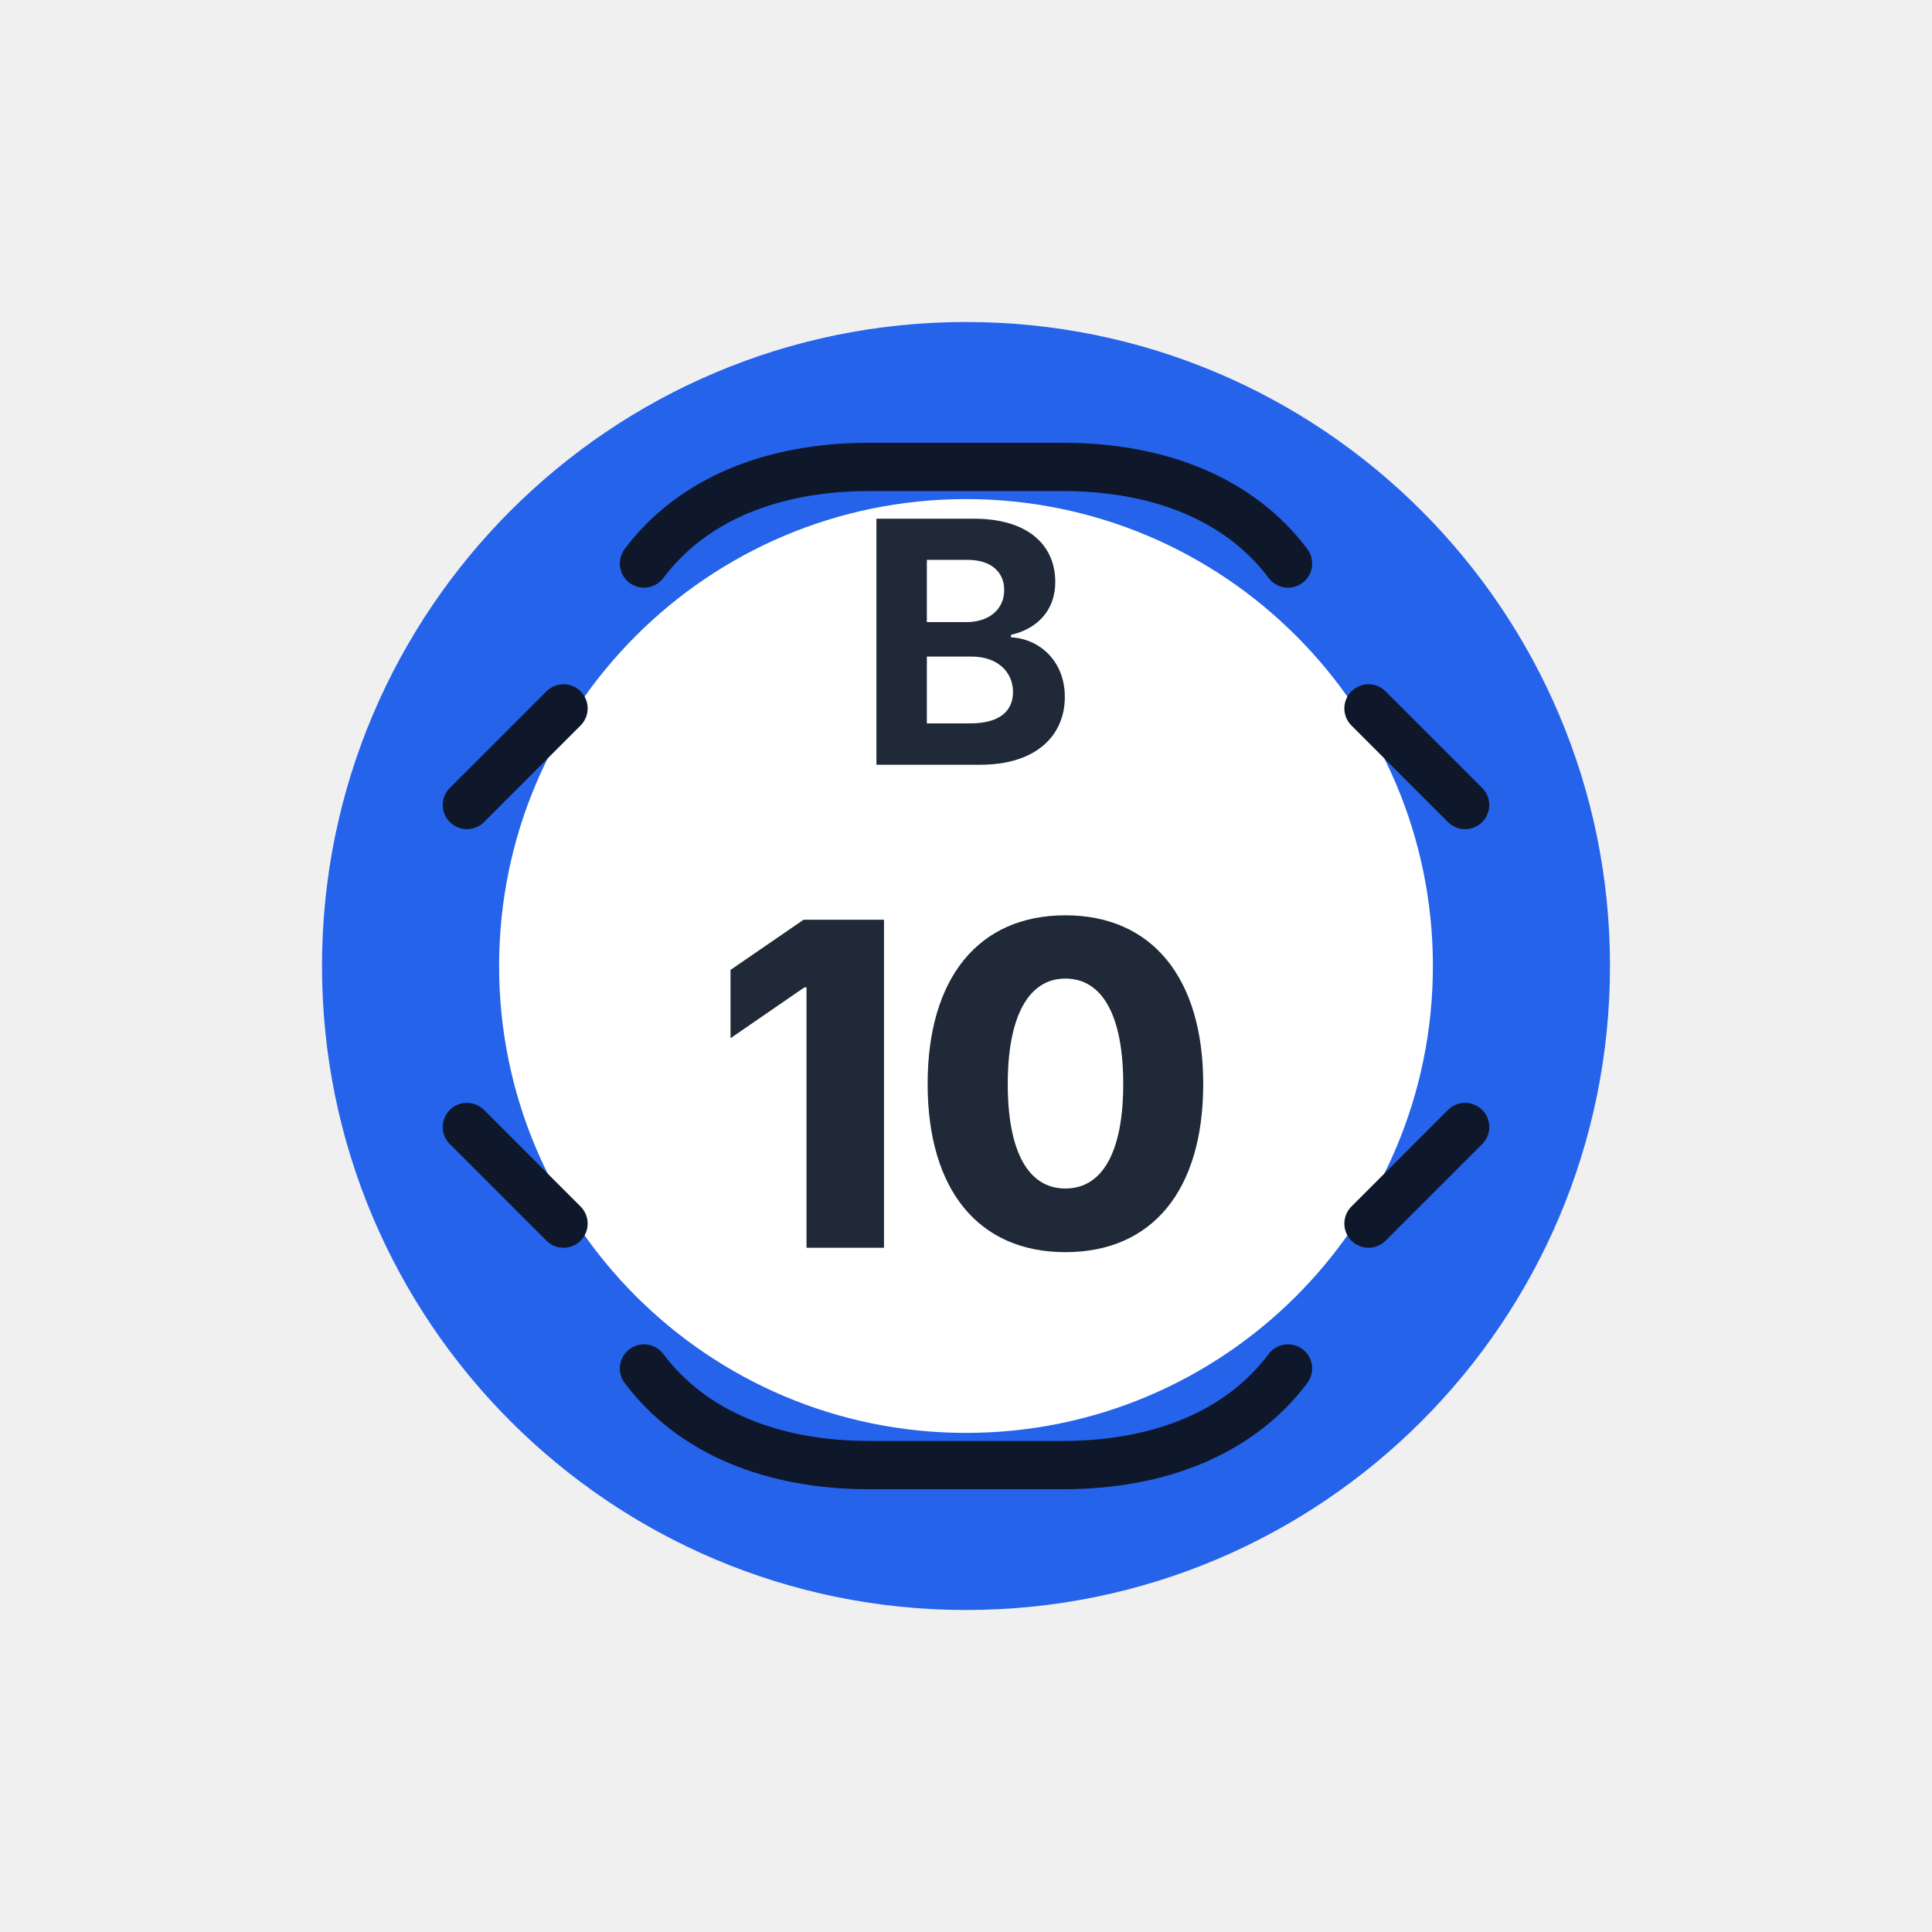
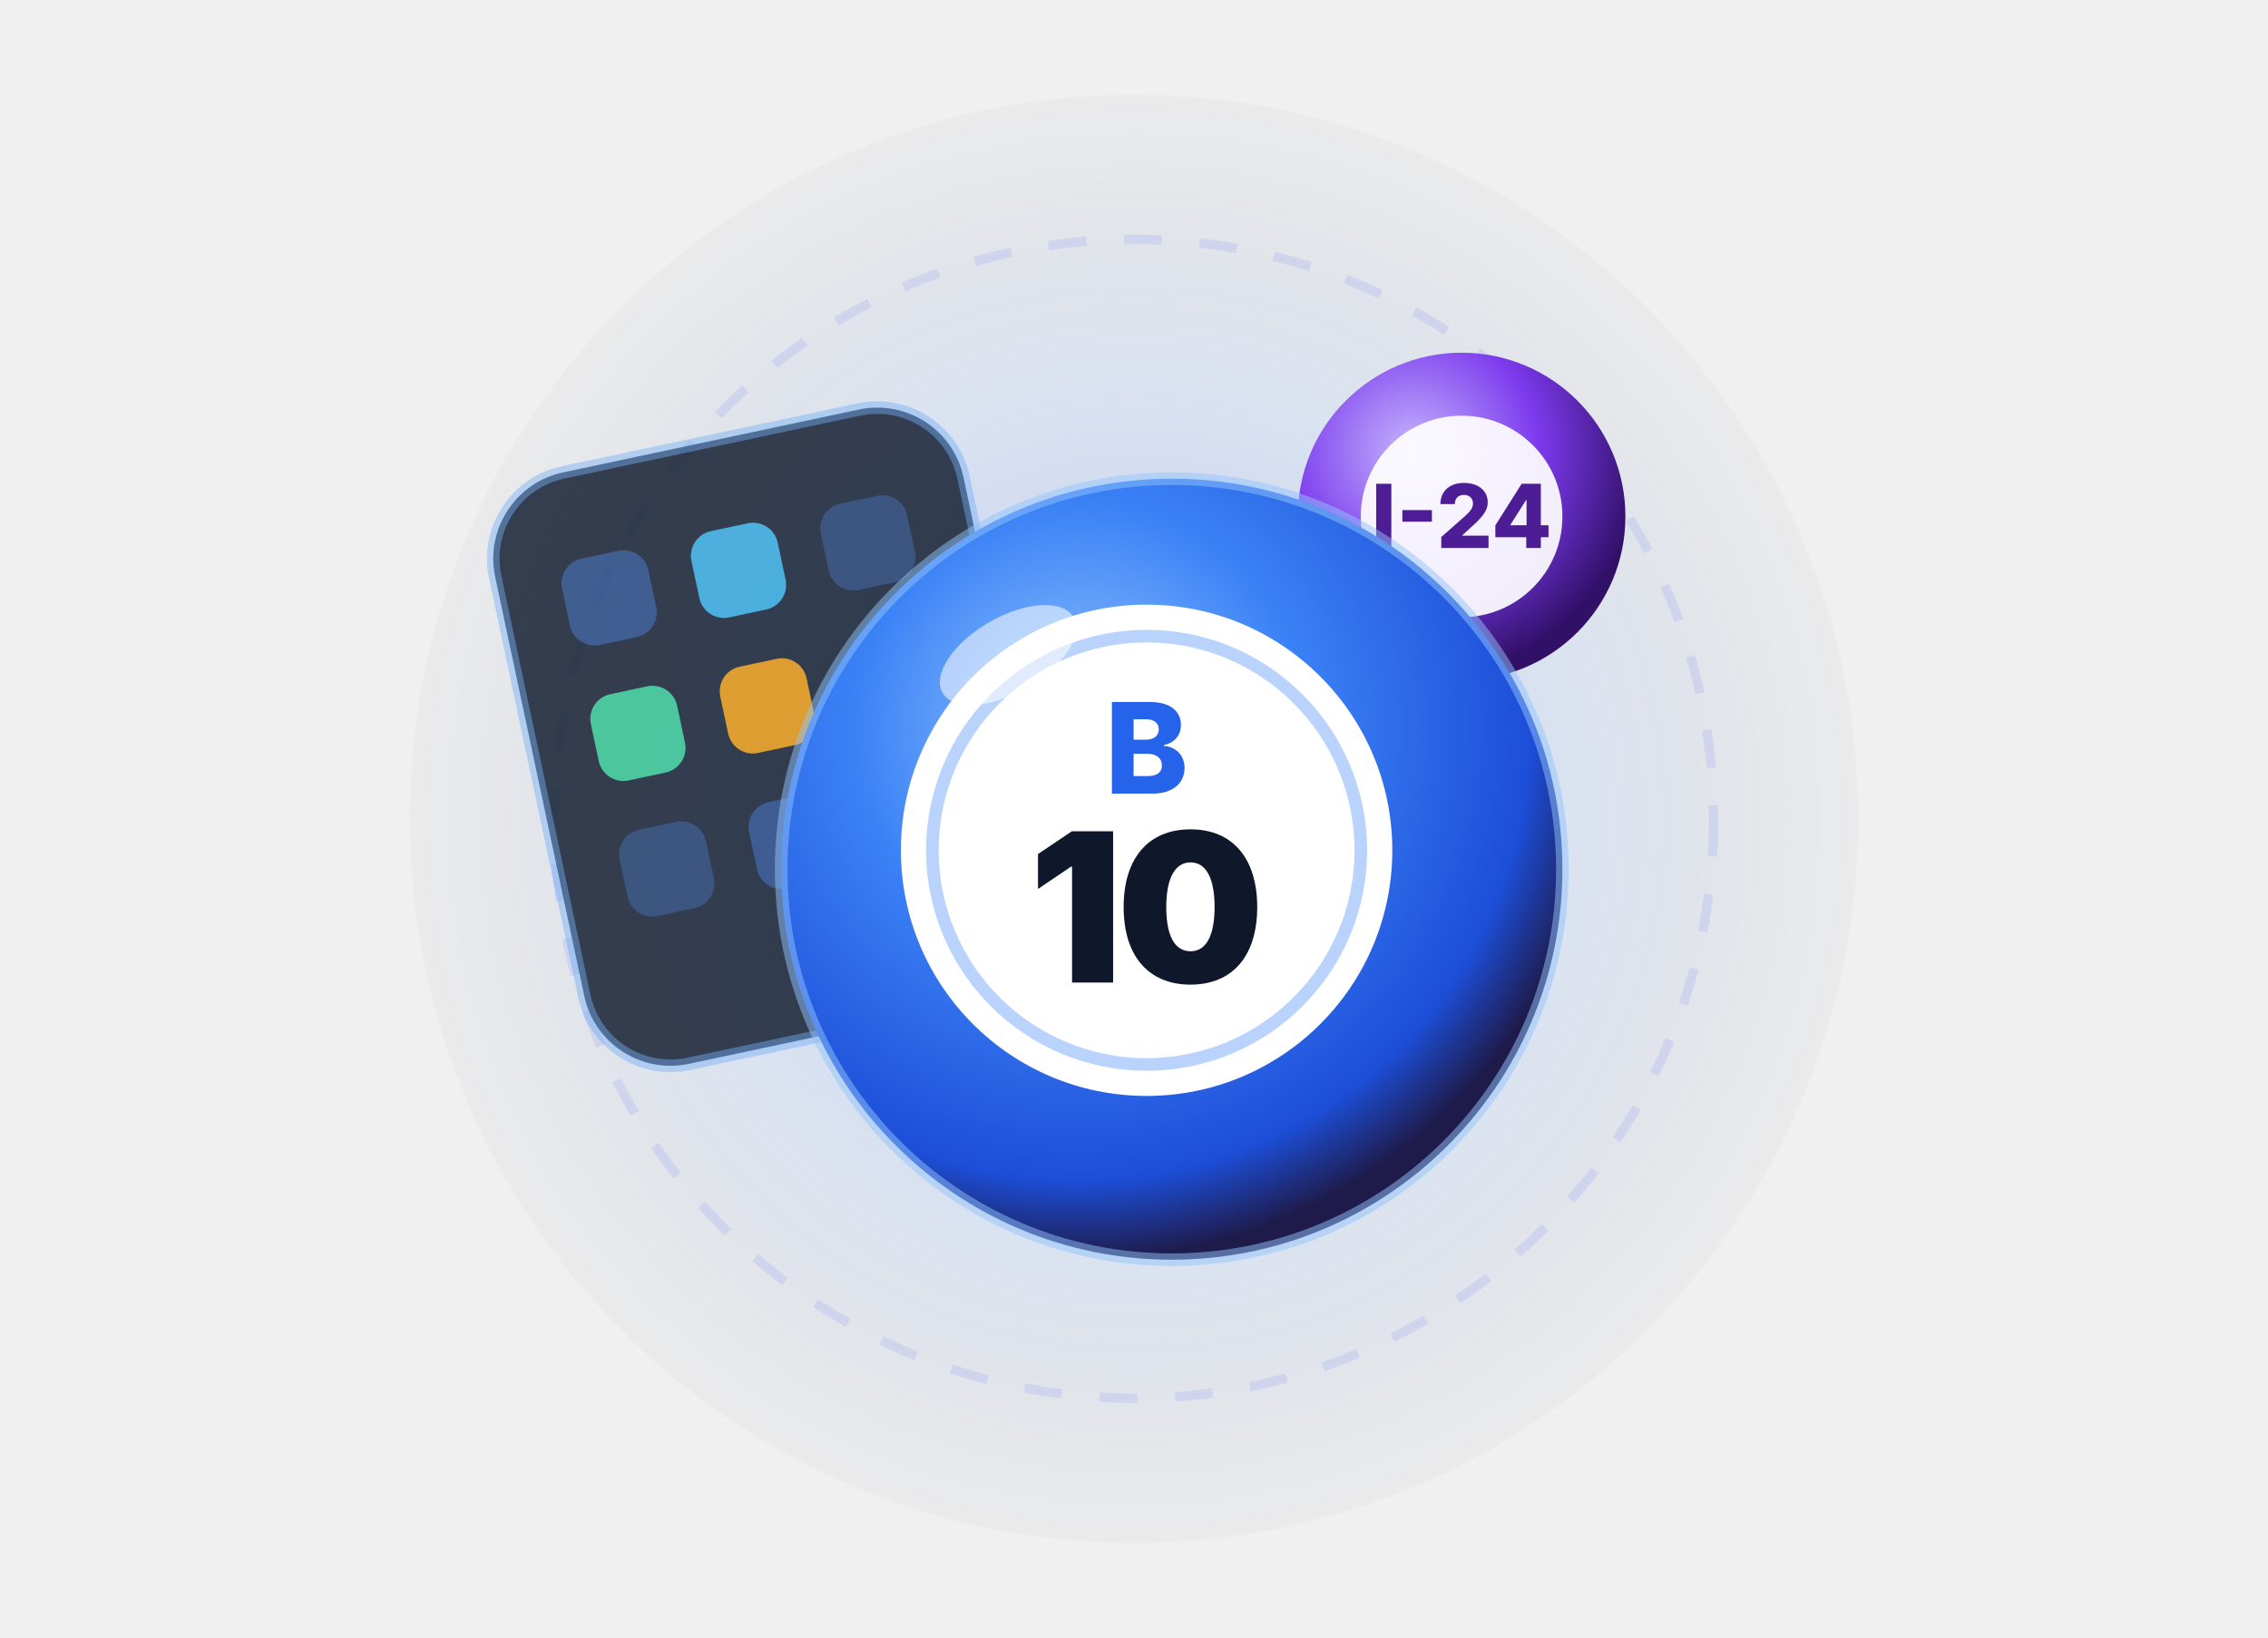
- <svg xmlns="http://www.w3.org/2000/svg" width="240" height="240" viewBox="0 0 240 240" fill="none">
-   <circle cx="120" cy="120" r="80" fill="#2563EB" />
-   <circle cx="120" cy="120" r="58" fill="#FFFFFF" />
-   <text x="120" y="95" text-anchor="middle" font-family="Inter, Arial, sans-serif" font-size="42" font-weight="700" fill="#1F2937">B</text>
-   <text x="120" y="155" text-anchor="middle" font-family="Inter, Arial, sans-serif" font-size="56" font-weight="800" fill="#1F2937">10</text>
-   <path d="M80 70C86 62 96 58 108 58H132C144 58 154 62 160 70" stroke="#0F172A" stroke-width="6" stroke-linecap="round" />
-   <path d="M80 170C86 178 96 182 108 182H132C144 182 154 178 160 170" stroke="#0F172A" stroke-width="6" stroke-linecap="round" />
-   <path d="M70 88L58 100" stroke="#0F172A" stroke-width="6" stroke-linecap="round" />
-   <path d="M70 152L58 140" stroke="#0F172A" stroke-width="6" stroke-linecap="round" />
-   <path d="M170 88L182 100" stroke="#0F172A" stroke-width="6" stroke-linecap="round" />
-   <path d="M170 152L182 140" stroke="#0F172A" stroke-width="6" stroke-linecap="round" />
+ <svg xmlns="http://www.w3.org/2000/svg" viewBox="0 0 360 260" width="360" height="260" fill="none">
+   <defs>
+     <radialGradient id="bingoGlow" cx="50%" cy="50%" r="55%">
+       <stop offset="0%" stop-color="#6366f1" stop-opacity="0.3" />
+       <stop offset="55%" stop-color="#3b82f6" stop-opacity="0.12" />
+       <stop offset="100%" stop-color="#0f172a" stop-opacity="0" />
+     </radialGradient>
+     <radialGradient id="mainSphere" cx="38%" cy="32%" r="68%">
+       <stop offset="0%" stop-color="#93c5fd" />
+       <stop offset="42%" stop-color="#3b82f6" />
+       <stop offset="85%" stop-color="#1d4ed8" />
+       <stop offset="100%" stop-color="#1e1b4b" />
+     </radialGradient>
+     <radialGradient id="sideSphere" cx="35%" cy="30%" r="70%">
+       <stop offset="0%" stop-color="#c4b5fd" />
+       <stop offset="55%" stop-color="#7c3aed" />
+       <stop offset="100%" stop-color="#311068" />
+     </radialGradient>
+   </defs>
+   <circle cx="180" cy="130" r="115" fill="url(#bingoGlow)" />
+   <circle cx="180" cy="130" r="92" stroke="#818cf8" stroke-opacity="0.18" stroke-width="1.5" stroke-dasharray="6 6" />
+   <g transform="rotate(-12 128 122)" opacity="0.85">
+     <rect x="86" y="68" width="76" height="96" rx="14" fill="#152033" stroke="#60a5fa" stroke-opacity="0.45" stroke-width="2" />
+     <rect x="96" y="82" width="14" height="14" rx="4" fill="#3b82f6" opacity="0.4" />
+     <rect x="117" y="82" width="14" height="14" rx="4" fill="#38bdf8" opacity="0.85" />
+     <rect x="138" y="82" width="14" height="14" rx="4" fill="#3b82f6" opacity="0.3" />
+     <rect x="96" y="104" width="14" height="14" rx="4" fill="#34d399" opacity="0.9" />
+     <rect x="117" y="104" width="14" height="14" rx="4" fill="#f59e0b" opacity="0.9" />
+     <rect x="138" y="104" width="14" height="14" rx="4" fill="#3b82f6" opacity="0.3" />
+     <rect x="96" y="126" width="14" height="14" rx="4" fill="#3b82f6" opacity="0.3" />
+     <rect x="117" y="126" width="14" height="14" rx="4" fill="#3b82f6" opacity="0.4" />
+     <rect x="138" y="126" width="14" height="14" rx="4" fill="#38bdf8" opacity="0.85" />
+   </g>
+   <g transform="translate(232, 82)">
+     <circle cx="0" cy="0" r="26" fill="url(#sideSphere)" />
+     <circle cx="0" cy="0" r="16" fill="#ffffff" fill-opacity="0.92" />
+     <text x="0" y="5" text-anchor="middle" font-family="Inter, Arial, sans-serif" font-size="14" font-weight="800" fill="#4c1d95">I-24</text>
+   </g>
+   <g transform="translate(186, 138)">
+     <circle cx="0" cy="0" r="62" fill="url(#mainSphere)" stroke="#93c5fd" stroke-opacity="0.5" stroke-width="2" />
+     <circle cx="-4" cy="-3" r="39" fill="#ffffff" />
+     <circle cx="-4" cy="-3" r="34" stroke="#3b82f6" stroke-width="2" stroke-opacity="0.35" />
+     <text x="-4" y="-12" text-anchor="middle" font-family="Inter, Arial, sans-serif" font-size="20" font-weight="800" fill="#2563eb">B</text>
+     <text x="-4" y="18" text-anchor="middle" font-family="Inter, Arial, sans-serif" font-size="33" font-weight="900" fill="#0f172a" letter-spacing="-1">10</text>
+     <ellipse cx="-26" cy="-34" rx="12" ry="6" transform="rotate(-30 -26 -34)" fill="#ffffff" fill-opacity="0.55" />
+   </g>
</svg>
